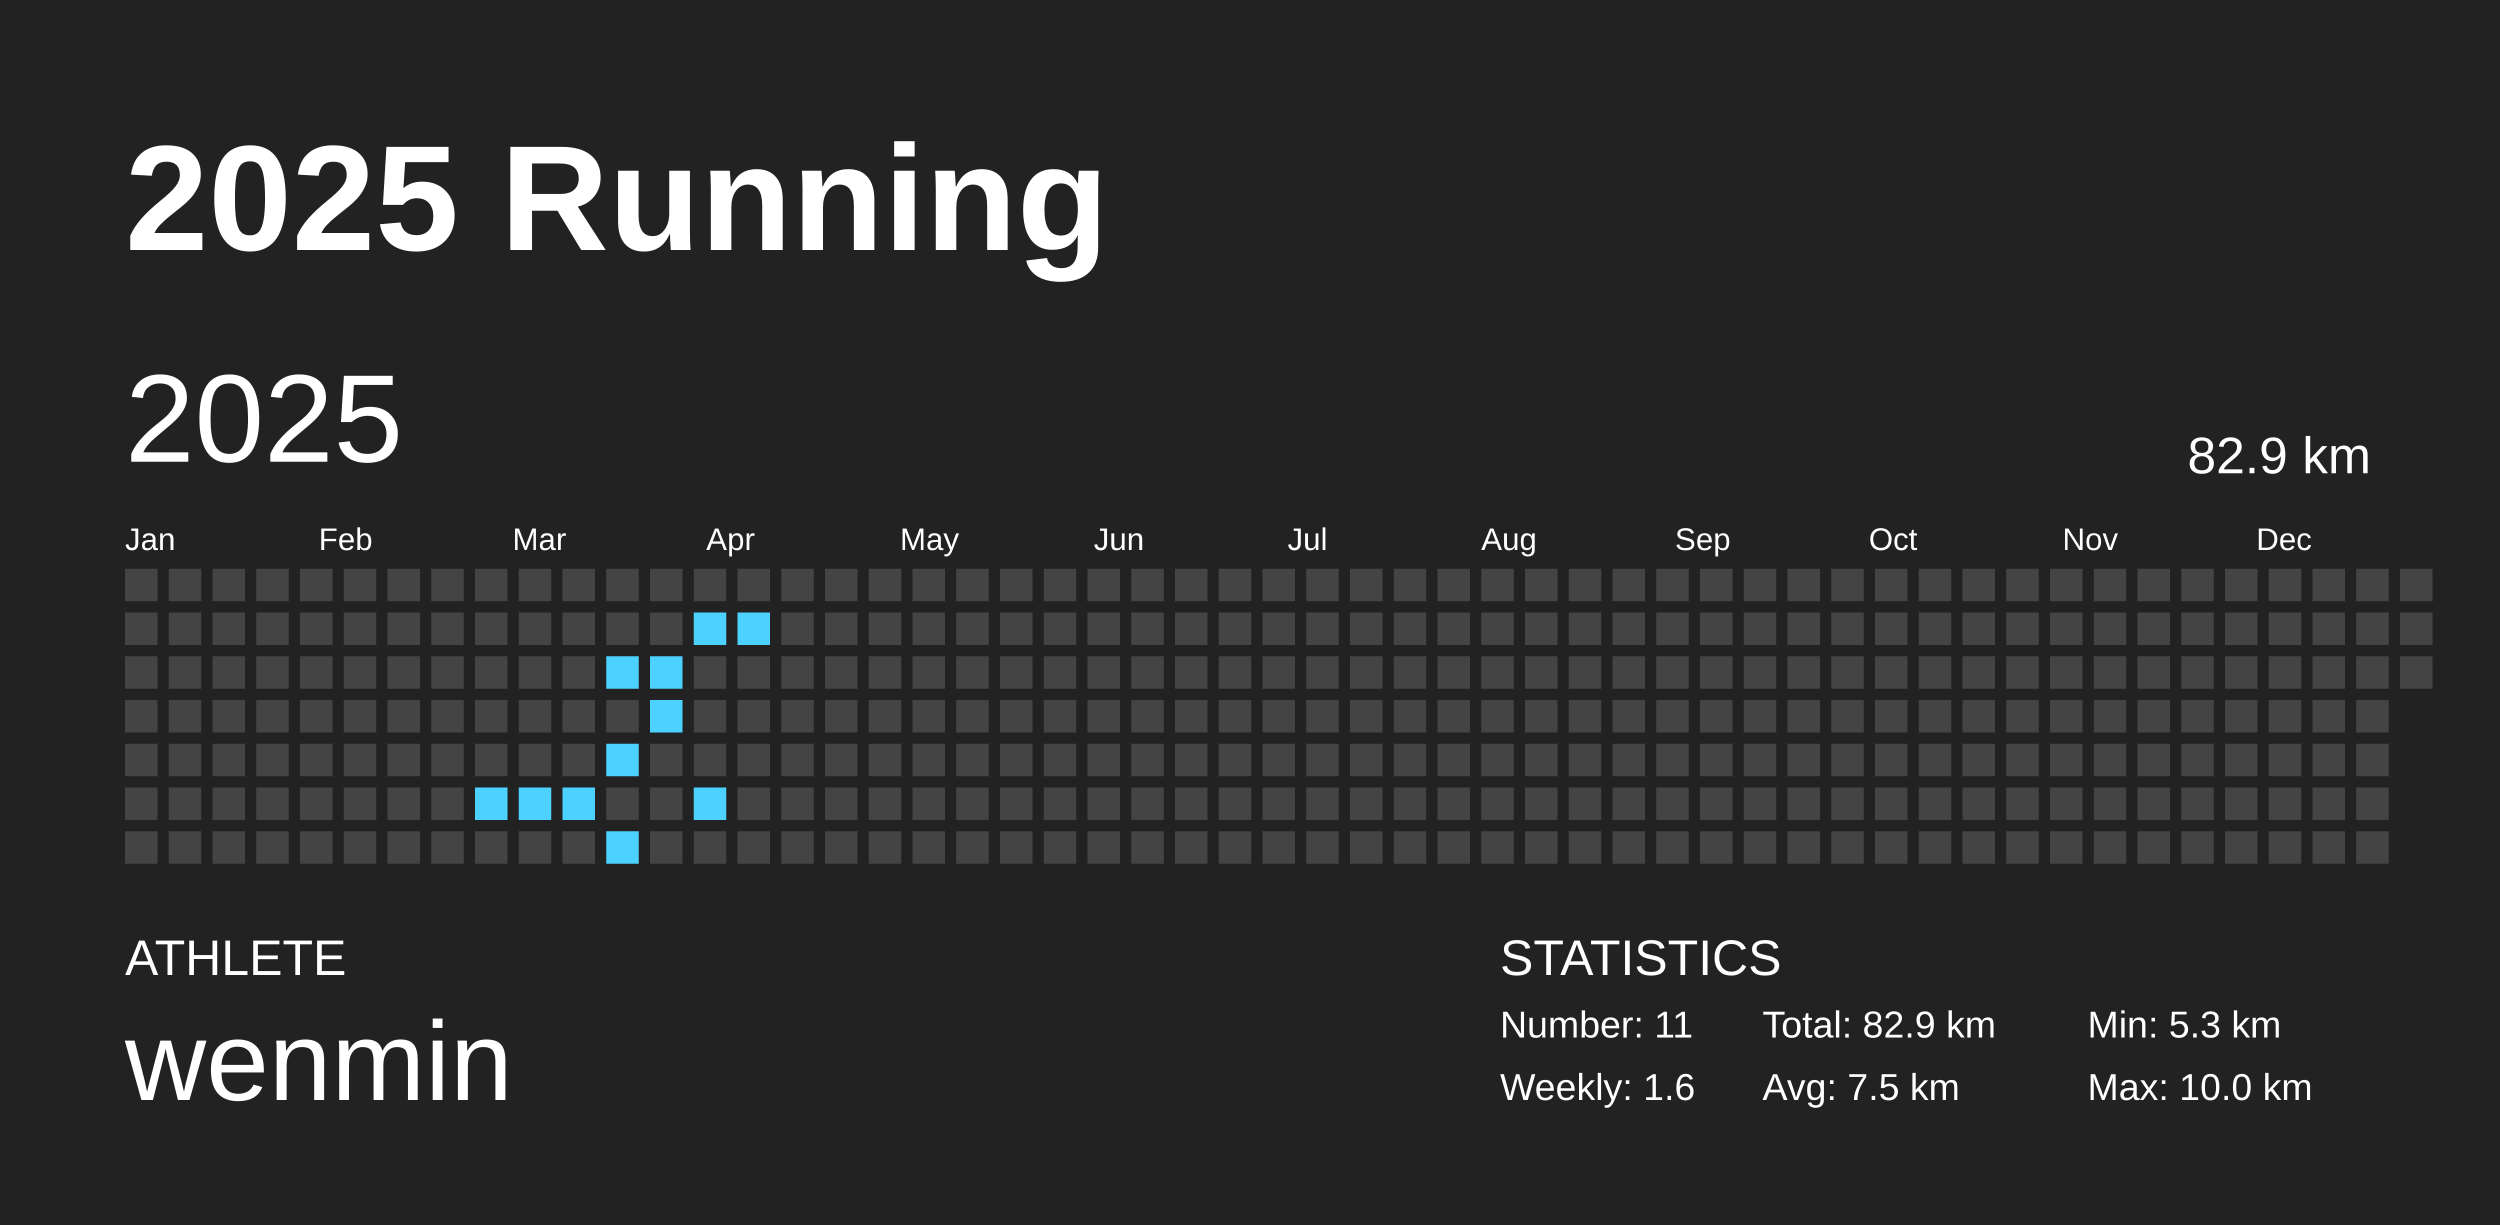
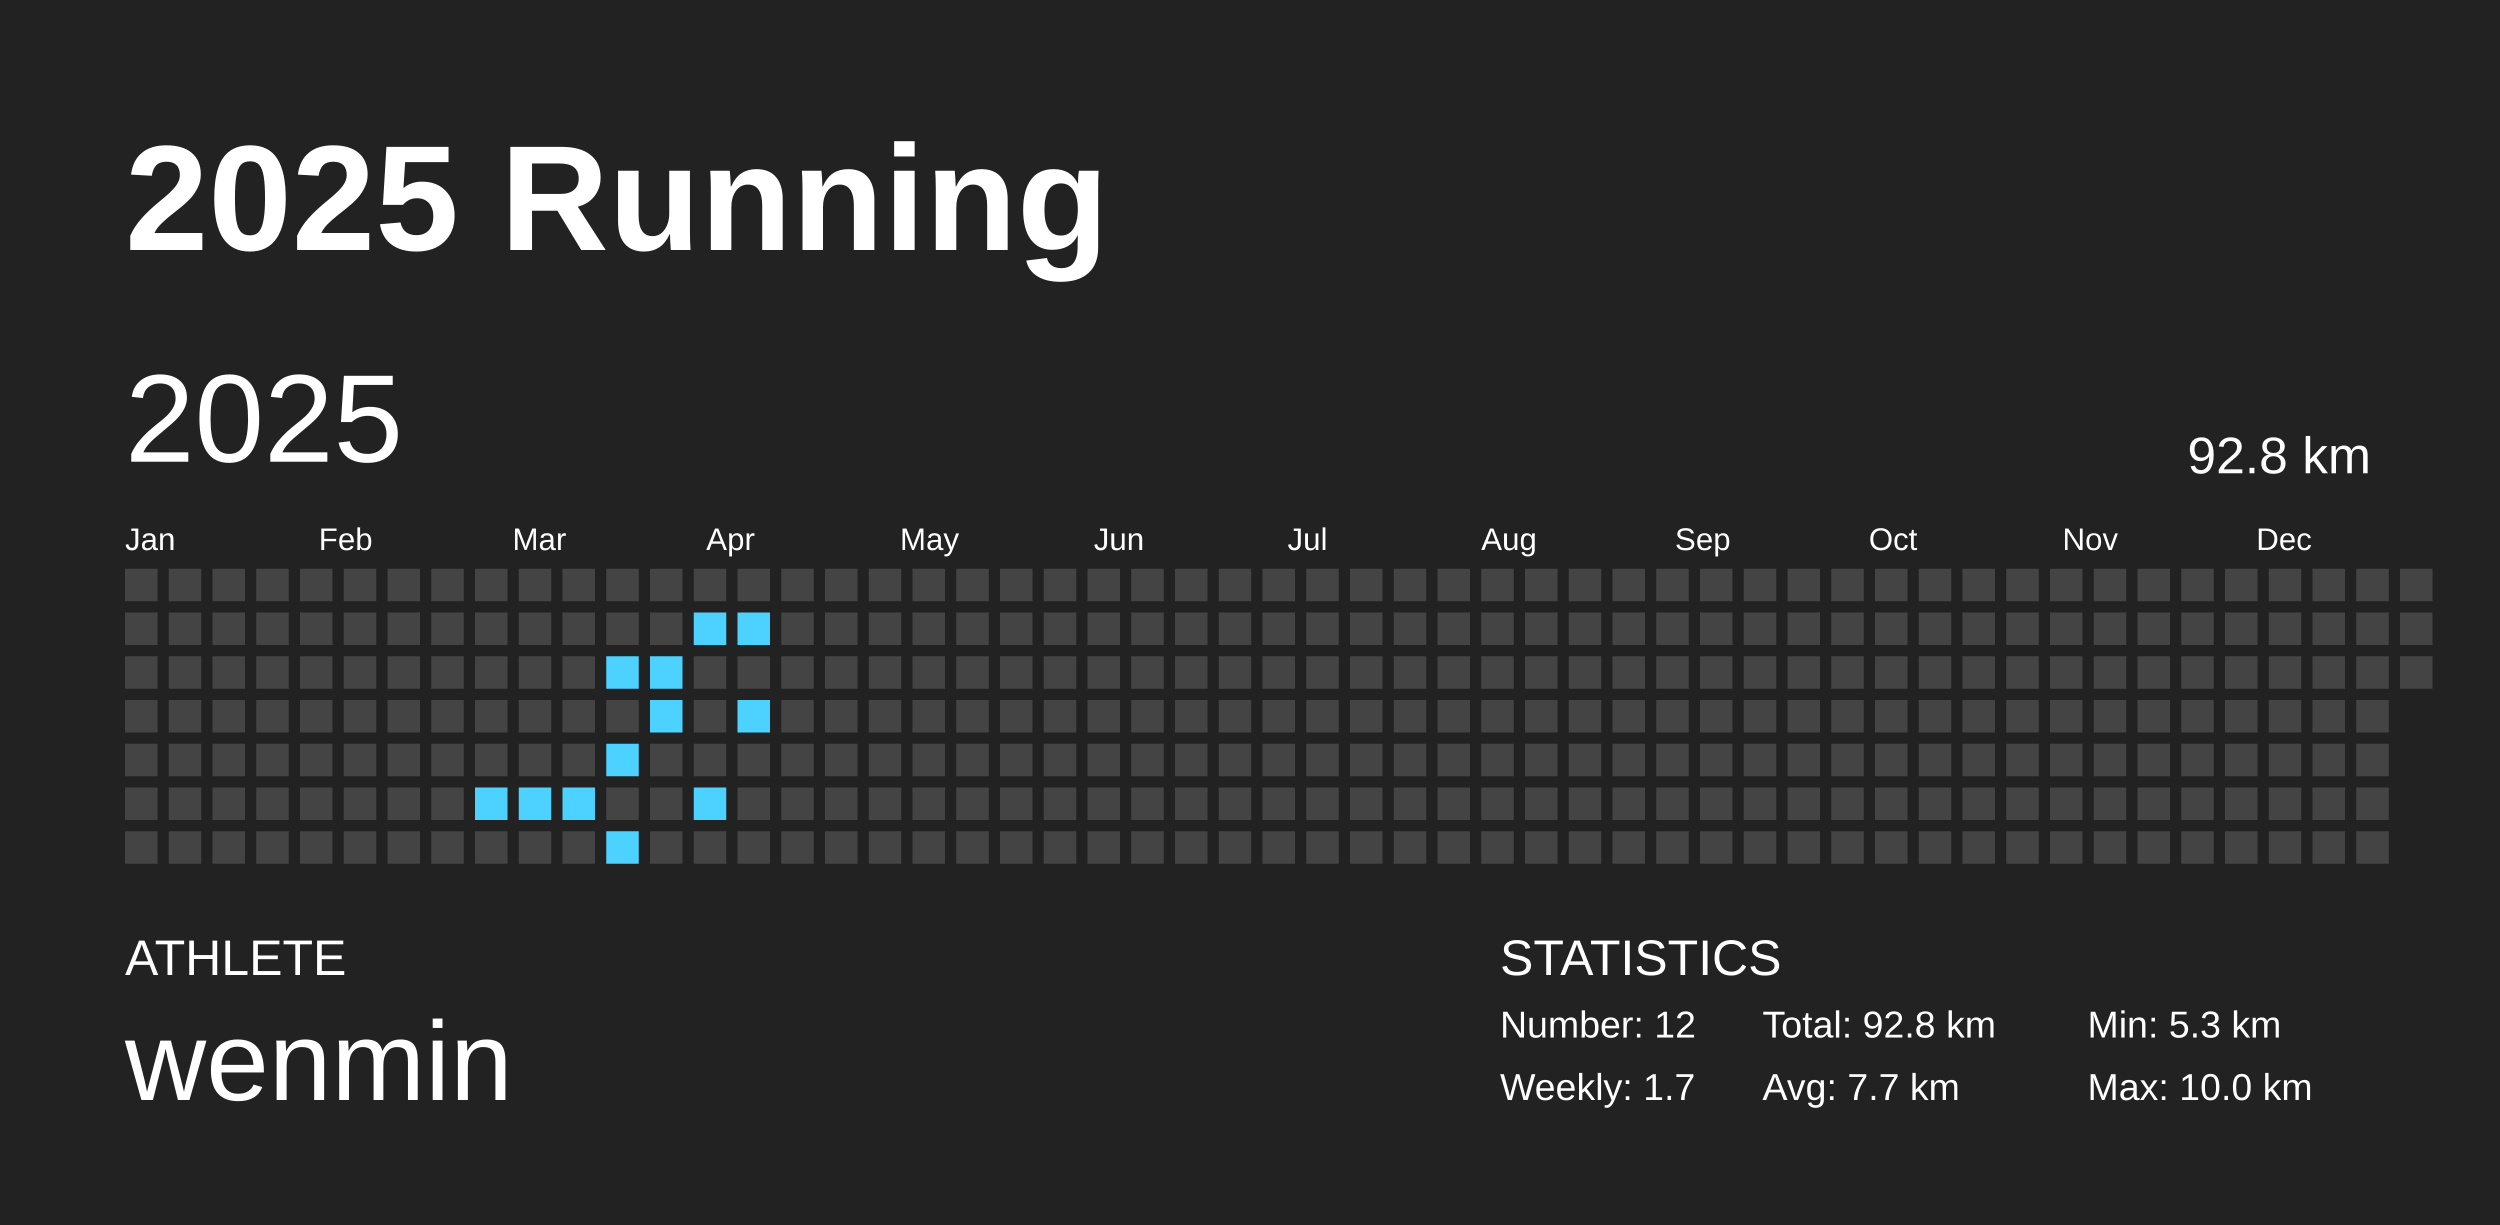
<svg xmlns="http://www.w3.org/2000/svg" baseProfile="full" height="98mm" version="1.1" viewBox="0,0,200,98" width="200mm">
  <defs />
  <rect fill="#222222" height="98" width="200" x="0" y="0" />
  <text fill="#FFFFFF" style="font-size:12px; font-family:Arial; font-weight:bold;" x="10" y="20">2025 Running</text>
  <text fill="#FFFFFF" style="font-size:4px; font-family:Arial" x="10" y="78">ATHLETE</text>
  <text fill="#FFFFFF" style="font-size:9px; font-family:Arial" x="10" y="88">wenmin</text>
  <text fill="#FFFFFF" style="font-size:4px; font-family:Arial" x="120" y="78">STATISTICS</text>
-   <text fill="#FFFFFF" style="font-size:3px; font-family:Arial" x="120" y="83">Number: 11</text>
-   <text fill="#FFFFFF" style="font-size:3px; font-family:Arial" x="120" y="88">Weekly: 1.6</text>
-   <text fill="#FFFFFF" style="font-size:3px; font-family:Arial" x="141" y="83">Total: 82.9 km</text>
-   <text fill="#FFFFFF" style="font-size:3px; font-family:Arial" x="141" y="88">Avg: 7.5 km</text>
+   <text fill="#FFFFFF" style="font-size:3px; font-family:Arial" x="120" y="83">Number: 12</text>
+   <text fill="#FFFFFF" style="font-size:3px; font-family:Arial" x="120" y="88">Weekly: 1.7</text>
+   <text fill="#FFFFFF" style="font-size:3px; font-family:Arial" x="141" y="83">Total: 92.8 km</text>
+   <text fill="#FFFFFF" style="font-size:3px; font-family:Arial" x="141" y="88">Avg: 7.7 km</text>
  <text fill="#FFFFFF" style="font-size:3px; font-family:Arial" x="167" y="83">Min: 5.3 km</text>
  <text fill="#FFFFFF" style="font-size:3px; font-family:Arial" x="167" y="88">Max: 10.0 km</text>
  <text dominant-baseline="hanging" fill="#FFFFFF" style="font-size:10.0px; font-family:Arial;" x="10" y="30">2025</text>
-   <text dominant-baseline="hanging" fill="#FFFFFF" style="font-size:4.125px; font-family:Arial;" x="175" y="35">82.9 km</text>
+   <text dominant-baseline="hanging" fill="#FFFFFF" style="font-size:4.125px; font-family:Arial;" x="175" y="35">92.8 km</text>
  <text fill="#FFFFFF" style="font-size:2.5px; font-family:Arial" x="10.0" y="44">Jan</text>
  <text fill="#FFFFFF" style="font-size:2.5px; font-family:Arial" x="25.5" y="44">Feb</text>
  <text fill="#FFFFFF" style="font-size:2.5px; font-family:Arial" x="41.0" y="44">Mar</text>
  <text fill="#FFFFFF" style="font-size:2.5px; font-family:Arial" x="56.5" y="44">Apr</text>
  <text fill="#FFFFFF" style="font-size:2.5px; font-family:Arial" x="72.0" y="44">May</text>
  <text fill="#FFFFFF" style="font-size:2.5px; font-family:Arial" x="87.5" y="44">Jun</text>
  <text fill="#FFFFFF" style="font-size:2.5px; font-family:Arial" x="103.0" y="44">Jul</text>
  <text fill="#FFFFFF" style="font-size:2.5px; font-family:Arial" x="118.5" y="44">Aug</text>
  <text fill="#FFFFFF" style="font-size:2.5px; font-family:Arial" x="134.0" y="44">Sep</text>
  <text fill="#FFFFFF" style="font-size:2.5px; font-family:Arial" x="149.5" y="44">Oct</text>
  <text fill="#FFFFFF" style="font-size:2.5px; font-family:Arial" x="165.0" y="44">Nov</text>
  <text fill="#FFFFFF" style="font-size:2.5px; font-family:Arial" x="180.5" y="44">Dec</text>
  <rect fill="#444444" height="2.6" width="2.6" x="10.0" y="45.5" />
  <rect fill="#444444" height="2.6" width="2.6" x="10.0" y="49.0" />
  <rect fill="#444444" height="2.6" width="2.6" x="10.0" y="52.5" />
  <rect fill="#444444" height="2.6" width="2.6" x="10.0" y="56.0" />
  <rect fill="#444444" height="2.6" width="2.6" x="10.0" y="59.5" />
  <rect fill="#444444" height="2.6" width="2.6" x="10.0" y="63.0" />
  <rect fill="#444444" height="2.6" width="2.6" x="10.0" y="66.5" />
  <rect fill="#444444" height="2.6" width="2.6" x="13.5" y="45.5" />
  <rect fill="#444444" height="2.6" width="2.6" x="13.5" y="49.0" />
  <rect fill="#444444" height="2.6" width="2.6" x="13.5" y="52.5" />
  <rect fill="#444444" height="2.6" width="2.6" x="13.5" y="56.0" />
  <rect fill="#444444" height="2.6" width="2.6" x="13.5" y="59.5" />
  <rect fill="#444444" height="2.6" width="2.6" x="13.5" y="63.0" />
  <rect fill="#444444" height="2.6" width="2.6" x="13.5" y="66.5" />
  <rect fill="#444444" height="2.6" width="2.6" x="17.0" y="45.5" />
  <rect fill="#444444" height="2.6" width="2.6" x="17.0" y="49.0" />
  <rect fill="#444444" height="2.6" width="2.6" x="17.0" y="52.5" />
  <rect fill="#444444" height="2.6" width="2.6" x="17.0" y="56.0" />
  <rect fill="#444444" height="2.6" width="2.6" x="17.0" y="59.5" />
  <rect fill="#444444" height="2.6" width="2.6" x="17.0" y="63.0" />
  <rect fill="#444444" height="2.6" width="2.6" x="17.0" y="66.5" />
  <rect fill="#444444" height="2.6" width="2.6" x="20.5" y="45.5" />
  <rect fill="#444444" height="2.6" width="2.6" x="20.5" y="49.0" />
  <rect fill="#444444" height="2.6" width="2.6" x="20.5" y="52.5" />
  <rect fill="#444444" height="2.6" width="2.6" x="20.5" y="56.0" />
  <rect fill="#444444" height="2.6" width="2.6" x="20.5" y="59.5" />
  <rect fill="#444444" height="2.6" width="2.6" x="20.5" y="63.0" />
  <rect fill="#444444" height="2.6" width="2.6" x="20.5" y="66.5" />
  <rect fill="#444444" height="2.6" width="2.6" x="24.0" y="45.5" />
  <rect fill="#444444" height="2.6" width="2.6" x="24.0" y="49.0" />
  <rect fill="#444444" height="2.6" width="2.6" x="24.0" y="52.5" />
  <rect fill="#444444" height="2.6" width="2.6" x="24.0" y="56.0" />
  <rect fill="#444444" height="2.6" width="2.6" x="24.0" y="59.5" />
  <rect fill="#444444" height="2.6" width="2.6" x="24.0" y="63.0" />
  <rect fill="#444444" height="2.6" width="2.6" x="24.0" y="66.5" />
  <rect fill="#444444" height="2.6" width="2.6" x="27.5" y="45.5" />
  <rect fill="#444444" height="2.6" width="2.6" x="27.5" y="49.0" />
  <rect fill="#444444" height="2.6" width="2.6" x="27.5" y="52.5" />
  <rect fill="#444444" height="2.6" width="2.6" x="27.5" y="56.0" />
  <rect fill="#444444" height="2.6" width="2.6" x="27.5" y="59.5" />
  <rect fill="#444444" height="2.6" width="2.6" x="27.5" y="63.0" />
  <rect fill="#444444" height="2.6" width="2.6" x="27.5" y="66.5" />
  <rect fill="#444444" height="2.6" width="2.6" x="31.0" y="45.5" />
  <rect fill="#444444" height="2.6" width="2.6" x="31.0" y="49.0" />
  <rect fill="#444444" height="2.6" width="2.6" x="31.0" y="52.5" />
  <rect fill="#444444" height="2.6" width="2.6" x="31.0" y="56.0" />
  <rect fill="#444444" height="2.6" width="2.6" x="31.0" y="59.5" />
  <rect fill="#444444" height="2.6" width="2.6" x="31.0" y="63.0" />
  <rect fill="#444444" height="2.6" width="2.6" x="31.0" y="66.5" />
  <rect fill="#444444" height="2.6" width="2.6" x="34.5" y="45.5" />
  <rect fill="#444444" height="2.6" width="2.6" x="34.5" y="49.0" />
  <rect fill="#444444" height="2.6" width="2.6" x="34.5" y="52.5" />
  <rect fill="#444444" height="2.6" width="2.6" x="34.5" y="56.0" />
  <rect fill="#444444" height="2.6" width="2.6" x="34.5" y="59.5" />
  <rect fill="#444444" height="2.6" width="2.6" x="34.5" y="63.0" />
  <rect fill="#444444" height="2.6" width="2.6" x="34.5" y="66.5" />
  <rect fill="#444444" height="2.6" width="2.6" x="38.0" y="45.5" />
  <rect fill="#444444" height="2.6" width="2.6" x="38.0" y="49.0" />
  <rect fill="#444444" height="2.6" width="2.6" x="38.0" y="52.5" />
  <rect fill="#444444" height="2.6" width="2.6" x="38.0" y="56.0" />
  <rect fill="#444444" height="2.6" width="2.6" x="38.0" y="59.5" />
  <rect fill="#4dd2ff" height="2.6" width="2.6" x="38.0" y="63.0" />
  <rect fill="#444444" height="2.6" width="2.6" x="38.0" y="66.5" />
  <rect fill="#444444" height="2.6" width="2.6" x="41.5" y="45.5" />
  <rect fill="#444444" height="2.6" width="2.6" x="41.5" y="49.0" />
  <rect fill="#444444" height="2.6" width="2.6" x="41.5" y="52.5" />
  <rect fill="#444444" height="2.6" width="2.6" x="41.5" y="56.0" />
  <rect fill="#444444" height="2.6" width="2.6" x="41.5" y="59.5" />
  <rect fill="#4dd2ff" height="2.6" width="2.6" x="41.5" y="63.0" />
  <rect fill="#444444" height="2.6" width="2.6" x="41.5" y="66.5" />
  <rect fill="#444444" height="2.6" width="2.6" x="45.0" y="45.5" />
  <rect fill="#444444" height="2.6" width="2.6" x="45.0" y="49.0" />
  <rect fill="#444444" height="2.6" width="2.6" x="45.0" y="52.5" />
  <rect fill="#444444" height="2.6" width="2.6" x="45.0" y="56.0" />
  <rect fill="#444444" height="2.6" width="2.6" x="45.0" y="59.5" />
  <rect fill="#4dd2ff" height="2.6" width="2.6" x="45.0" y="63.0" />
  <rect fill="#444444" height="2.6" width="2.6" x="45.0" y="66.5" />
  <rect fill="#444444" height="2.6" width="2.6" x="48.5" y="45.5" />
  <rect fill="#444444" height="2.6" width="2.6" x="48.5" y="49.0" />
  <rect fill="#4dd2ff" height="2.6" width="2.6" x="48.5" y="52.5" />
  <rect fill="#444444" height="2.6" width="2.6" x="48.5" y="56.0" />
  <rect fill="#4dd2ff" height="2.6" width="2.6" x="48.5" y="59.5" />
  <rect fill="#444444" height="2.6" width="2.6" x="48.5" y="63.0" />
  <rect fill="#4dd2ff" height="2.6" width="2.6" x="48.5" y="66.5" />
  <rect fill="#444444" height="2.6" width="2.6" x="52.0" y="45.5" />
  <rect fill="#444444" height="2.6" width="2.6" x="52.0" y="49.0" />
  <rect fill="#4dd2ff" height="2.6" width="2.6" x="52.0" y="52.5" />
  <rect fill="#4dd2ff" height="2.6" width="2.6" x="52.0" y="56.0" />
  <rect fill="#444444" height="2.6" width="2.6" x="52.0" y="59.5" />
  <rect fill="#444444" height="2.6" width="2.6" x="52.0" y="63.0" />
  <rect fill="#444444" height="2.6" width="2.6" x="52.0" y="66.5" />
  <rect fill="#444444" height="2.6" width="2.6" x="55.5" y="45.5" />
  <rect fill="#4dd2ff" height="2.6" width="2.6" x="55.5" y="49.0" />
  <rect fill="#444444" height="2.6" width="2.6" x="55.5" y="52.5" />
  <rect fill="#444444" height="2.6" width="2.6" x="55.5" y="56.0" />
  <rect fill="#444444" height="2.6" width="2.6" x="55.5" y="59.5" />
  <rect fill="#4dd2ff" height="2.6" width="2.6" x="55.5" y="63.0" />
  <rect fill="#444444" height="2.6" width="2.6" x="55.5" y="66.5" />
  <rect fill="#444444" height="2.6" width="2.6" x="59.0" y="45.5" />
  <rect fill="#4dd2ff" height="2.6" width="2.6" x="59.0" y="49.0" />
  <rect fill="#444444" height="2.6" width="2.6" x="59.0" y="52.5" />
-   <rect fill="#444444" height="2.6" width="2.6" x="59.0" y="56.0" />
+   <rect fill="#4dd2ff" height="2.6" width="2.6" x="59.0" y="56.0" />
  <rect fill="#444444" height="2.6" width="2.6" x="59.0" y="59.5" />
  <rect fill="#444444" height="2.6" width="2.6" x="59.0" y="63.0" />
  <rect fill="#444444" height="2.6" width="2.6" x="59.0" y="66.5" />
  <rect fill="#444444" height="2.6" width="2.6" x="62.5" y="45.5" />
  <rect fill="#444444" height="2.6" width="2.6" x="62.5" y="49.0" />
  <rect fill="#444444" height="2.6" width="2.6" x="62.5" y="52.5" />
  <rect fill="#444444" height="2.6" width="2.6" x="62.5" y="56.0" />
  <rect fill="#444444" height="2.6" width="2.6" x="62.5" y="59.5" />
  <rect fill="#444444" height="2.6" width="2.6" x="62.5" y="63.0" />
  <rect fill="#444444" height="2.6" width="2.6" x="62.5" y="66.5" />
  <rect fill="#444444" height="2.6" width="2.6" x="66.0" y="45.5" />
  <rect fill="#444444" height="2.6" width="2.6" x="66.0" y="49.0" />
  <rect fill="#444444" height="2.6" width="2.6" x="66.0" y="52.5" />
  <rect fill="#444444" height="2.6" width="2.6" x="66.0" y="56.0" />
  <rect fill="#444444" height="2.6" width="2.6" x="66.0" y="59.5" />
  <rect fill="#444444" height="2.6" width="2.6" x="66.0" y="63.0" />
  <rect fill="#444444" height="2.6" width="2.6" x="66.0" y="66.5" />
  <rect fill="#444444" height="2.6" width="2.6" x="69.5" y="45.5" />
  <rect fill="#444444" height="2.6" width="2.6" x="69.5" y="49.0" />
  <rect fill="#444444" height="2.6" width="2.6" x="69.5" y="52.5" />
  <rect fill="#444444" height="2.6" width="2.6" x="69.5" y="56.0" />
  <rect fill="#444444" height="2.6" width="2.6" x="69.5" y="59.5" />
  <rect fill="#444444" height="2.6" width="2.6" x="69.5" y="63.0" />
  <rect fill="#444444" height="2.6" width="2.6" x="69.5" y="66.5" />
  <rect fill="#444444" height="2.6" width="2.6" x="73.0" y="45.5" />
  <rect fill="#444444" height="2.6" width="2.6" x="73.0" y="49.0" />
  <rect fill="#444444" height="2.6" width="2.6" x="73.0" y="52.5" />
  <rect fill="#444444" height="2.6" width="2.6" x="73.0" y="56.0" />
  <rect fill="#444444" height="2.6" width="2.6" x="73.0" y="59.5" />
  <rect fill="#444444" height="2.6" width="2.6" x="73.0" y="63.0" />
  <rect fill="#444444" height="2.6" width="2.6" x="73.0" y="66.5" />
  <rect fill="#444444" height="2.6" width="2.6" x="76.5" y="45.5" />
  <rect fill="#444444" height="2.6" width="2.6" x="76.5" y="49.0" />
  <rect fill="#444444" height="2.6" width="2.6" x="76.5" y="52.5" />
  <rect fill="#444444" height="2.6" width="2.6" x="76.5" y="56.0" />
  <rect fill="#444444" height="2.6" width="2.6" x="76.5" y="59.5" />
  <rect fill="#444444" height="2.6" width="2.6" x="76.5" y="63.0" />
  <rect fill="#444444" height="2.6" width="2.6" x="76.5" y="66.5" />
  <rect fill="#444444" height="2.6" width="2.6" x="80.0" y="45.5" />
  <rect fill="#444444" height="2.6" width="2.6" x="80.0" y="49.0" />
  <rect fill="#444444" height="2.6" width="2.6" x="80.0" y="52.5" />
  <rect fill="#444444" height="2.6" width="2.6" x="80.0" y="56.0" />
  <rect fill="#444444" height="2.6" width="2.6" x="80.0" y="59.5" />
  <rect fill="#444444" height="2.6" width="2.6" x="80.0" y="63.0" />
  <rect fill="#444444" height="2.6" width="2.6" x="80.0" y="66.5" />
  <rect fill="#444444" height="2.6" width="2.6" x="83.5" y="45.5" />
  <rect fill="#444444" height="2.6" width="2.6" x="83.5" y="49.0" />
  <rect fill="#444444" height="2.6" width="2.6" x="83.5" y="52.5" />
  <rect fill="#444444" height="2.6" width="2.6" x="83.5" y="56.0" />
  <rect fill="#444444" height="2.6" width="2.6" x="83.5" y="59.5" />
  <rect fill="#444444" height="2.6" width="2.6" x="83.5" y="63.0" />
  <rect fill="#444444" height="2.6" width="2.6" x="83.5" y="66.5" />
  <rect fill="#444444" height="2.6" width="2.6" x="87.0" y="45.5" />
  <rect fill="#444444" height="2.6" width="2.6" x="87.0" y="49.0" />
  <rect fill="#444444" height="2.6" width="2.6" x="87.0" y="52.5" />
  <rect fill="#444444" height="2.6" width="2.6" x="87.0" y="56.0" />
  <rect fill="#444444" height="2.6" width="2.6" x="87.0" y="59.5" />
  <rect fill="#444444" height="2.6" width="2.6" x="87.0" y="63.0" />
  <rect fill="#444444" height="2.6" width="2.6" x="87.0" y="66.5" />
  <rect fill="#444444" height="2.6" width="2.6" x="90.5" y="45.5" />
  <rect fill="#444444" height="2.6" width="2.6" x="90.5" y="49.0" />
  <rect fill="#444444" height="2.6" width="2.6" x="90.5" y="52.5" />
  <rect fill="#444444" height="2.6" width="2.6" x="90.5" y="56.0" />
  <rect fill="#444444" height="2.6" width="2.6" x="90.5" y="59.5" />
  <rect fill="#444444" height="2.6" width="2.6" x="90.5" y="63.0" />
  <rect fill="#444444" height="2.6" width="2.6" x="90.5" y="66.5" />
  <rect fill="#444444" height="2.6" width="2.6" x="94.0" y="45.5" />
  <rect fill="#444444" height="2.6" width="2.6" x="94.0" y="49.0" />
  <rect fill="#444444" height="2.6" width="2.6" x="94.0" y="52.5" />
  <rect fill="#444444" height="2.6" width="2.6" x="94.0" y="56.0" />
  <rect fill="#444444" height="2.6" width="2.6" x="94.0" y="59.5" />
  <rect fill="#444444" height="2.6" width="2.6" x="94.0" y="63.0" />
  <rect fill="#444444" height="2.6" width="2.6" x="94.0" y="66.5" />
  <rect fill="#444444" height="2.6" width="2.6" x="97.5" y="45.5" />
  <rect fill="#444444" height="2.6" width="2.6" x="97.5" y="49.0" />
  <rect fill="#444444" height="2.6" width="2.6" x="97.5" y="52.5" />
  <rect fill="#444444" height="2.6" width="2.6" x="97.5" y="56.0" />
  <rect fill="#444444" height="2.6" width="2.6" x="97.5" y="59.5" />
  <rect fill="#444444" height="2.6" width="2.6" x="97.5" y="63.0" />
  <rect fill="#444444" height="2.6" width="2.6" x="97.5" y="66.5" />
  <rect fill="#444444" height="2.6" width="2.6" x="101.0" y="45.5" />
  <rect fill="#444444" height="2.6" width="2.6" x="101.0" y="49.0" />
  <rect fill="#444444" height="2.6" width="2.6" x="101.0" y="52.5" />
  <rect fill="#444444" height="2.6" width="2.6" x="101.0" y="56.0" />
  <rect fill="#444444" height="2.6" width="2.6" x="101.0" y="59.5" />
  <rect fill="#444444" height="2.6" width="2.6" x="101.0" y="63.0" />
  <rect fill="#444444" height="2.6" width="2.6" x="101.0" y="66.5" />
  <rect fill="#444444" height="2.6" width="2.6" x="104.5" y="45.5" />
  <rect fill="#444444" height="2.6" width="2.6" x="104.5" y="49.0" />
  <rect fill="#444444" height="2.6" width="2.6" x="104.5" y="52.5" />
  <rect fill="#444444" height="2.6" width="2.6" x="104.5" y="56.0" />
  <rect fill="#444444" height="2.6" width="2.6" x="104.5" y="59.5" />
  <rect fill="#444444" height="2.6" width="2.6" x="104.5" y="63.0" />
  <rect fill="#444444" height="2.6" width="2.6" x="104.5" y="66.5" />
  <rect fill="#444444" height="2.6" width="2.6" x="108.0" y="45.5" />
  <rect fill="#444444" height="2.6" width="2.6" x="108.0" y="49.0" />
  <rect fill="#444444" height="2.6" width="2.6" x="108.0" y="52.5" />
  <rect fill="#444444" height="2.6" width="2.6" x="108.0" y="56.0" />
  <rect fill="#444444" height="2.6" width="2.6" x="108.0" y="59.5" />
  <rect fill="#444444" height="2.6" width="2.6" x="108.0" y="63.0" />
  <rect fill="#444444" height="2.6" width="2.6" x="108.0" y="66.5" />
  <rect fill="#444444" height="2.6" width="2.6" x="111.5" y="45.5" />
  <rect fill="#444444" height="2.6" width="2.6" x="111.5" y="49.0" />
  <rect fill="#444444" height="2.6" width="2.6" x="111.5" y="52.5" />
  <rect fill="#444444" height="2.6" width="2.6" x="111.5" y="56.0" />
  <rect fill="#444444" height="2.6" width="2.6" x="111.5" y="59.5" />
  <rect fill="#444444" height="2.6" width="2.6" x="111.5" y="63.0" />
  <rect fill="#444444" height="2.6" width="2.6" x="111.5" y="66.5" />
  <rect fill="#444444" height="2.6" width="2.6" x="115.0" y="45.5" />
  <rect fill="#444444" height="2.6" width="2.6" x="115.0" y="49.0" />
  <rect fill="#444444" height="2.6" width="2.6" x="115.0" y="52.5" />
  <rect fill="#444444" height="2.6" width="2.6" x="115.0" y="56.0" />
  <rect fill="#444444" height="2.6" width="2.6" x="115.0" y="59.5" />
  <rect fill="#444444" height="2.6" width="2.6" x="115.0" y="63.0" />
  <rect fill="#444444" height="2.6" width="2.6" x="115.0" y="66.5" />
  <rect fill="#444444" height="2.6" width="2.6" x="118.5" y="45.5" />
  <rect fill="#444444" height="2.6" width="2.6" x="118.5" y="49.0" />
  <rect fill="#444444" height="2.6" width="2.6" x="118.5" y="52.5" />
  <rect fill="#444444" height="2.6" width="2.6" x="118.5" y="56.0" />
  <rect fill="#444444" height="2.6" width="2.6" x="118.5" y="59.5" />
  <rect fill="#444444" height="2.6" width="2.6" x="118.5" y="63.0" />
  <rect fill="#444444" height="2.6" width="2.6" x="118.5" y="66.5" />
  <rect fill="#444444" height="2.6" width="2.6" x="122.0" y="45.5" />
  <rect fill="#444444" height="2.6" width="2.6" x="122.0" y="49.0" />
  <rect fill="#444444" height="2.6" width="2.6" x="122.0" y="52.5" />
  <rect fill="#444444" height="2.6" width="2.6" x="122.0" y="56.0" />
  <rect fill="#444444" height="2.6" width="2.6" x="122.0" y="59.5" />
  <rect fill="#444444" height="2.6" width="2.6" x="122.0" y="63.0" />
  <rect fill="#444444" height="2.6" width="2.6" x="122.0" y="66.5" />
  <rect fill="#444444" height="2.6" width="2.6" x="125.5" y="45.5" />
  <rect fill="#444444" height="2.6" width="2.6" x="125.5" y="49.0" />
  <rect fill="#444444" height="2.6" width="2.6" x="125.5" y="52.5" />
  <rect fill="#444444" height="2.6" width="2.6" x="125.5" y="56.0" />
  <rect fill="#444444" height="2.6" width="2.6" x="125.5" y="59.5" />
  <rect fill="#444444" height="2.6" width="2.6" x="125.5" y="63.0" />
  <rect fill="#444444" height="2.6" width="2.6" x="125.5" y="66.5" />
  <rect fill="#444444" height="2.6" width="2.6" x="129.0" y="45.5" />
  <rect fill="#444444" height="2.6" width="2.6" x="129.0" y="49.0" />
  <rect fill="#444444" height="2.6" width="2.6" x="129.0" y="52.5" />
  <rect fill="#444444" height="2.6" width="2.6" x="129.0" y="56.0" />
  <rect fill="#444444" height="2.6" width="2.6" x="129.0" y="59.5" />
  <rect fill="#444444" height="2.6" width="2.6" x="129.0" y="63.0" />
  <rect fill="#444444" height="2.6" width="2.6" x="129.0" y="66.5" />
  <rect fill="#444444" height="2.6" width="2.6" x="132.5" y="45.5" />
  <rect fill="#444444" height="2.6" width="2.6" x="132.5" y="49.0" />
  <rect fill="#444444" height="2.6" width="2.6" x="132.5" y="52.5" />
  <rect fill="#444444" height="2.6" width="2.6" x="132.5" y="56.0" />
  <rect fill="#444444" height="2.6" width="2.6" x="132.5" y="59.5" />
  <rect fill="#444444" height="2.6" width="2.6" x="132.5" y="63.0" />
  <rect fill="#444444" height="2.6" width="2.6" x="132.5" y="66.5" />
  <rect fill="#444444" height="2.6" width="2.6" x="136.0" y="45.5" />
  <rect fill="#444444" height="2.6" width="2.6" x="136.0" y="49.0" />
  <rect fill="#444444" height="2.6" width="2.6" x="136.0" y="52.5" />
  <rect fill="#444444" height="2.6" width="2.6" x="136.0" y="56.0" />
  <rect fill="#444444" height="2.6" width="2.6" x="136.0" y="59.5" />
  <rect fill="#444444" height="2.6" width="2.6" x="136.0" y="63.0" />
  <rect fill="#444444" height="2.6" width="2.6" x="136.0" y="66.5" />
  <rect fill="#444444" height="2.6" width="2.6" x="139.5" y="45.5" />
  <rect fill="#444444" height="2.6" width="2.6" x="139.5" y="49.0" />
  <rect fill="#444444" height="2.6" width="2.6" x="139.5" y="52.5" />
  <rect fill="#444444" height="2.6" width="2.6" x="139.5" y="56.0" />
  <rect fill="#444444" height="2.6" width="2.6" x="139.5" y="59.5" />
  <rect fill="#444444" height="2.6" width="2.6" x="139.5" y="63.0" />
  <rect fill="#444444" height="2.6" width="2.6" x="139.5" y="66.5" />
  <rect fill="#444444" height="2.6" width="2.6" x="143.0" y="45.5" />
  <rect fill="#444444" height="2.6" width="2.6" x="143.0" y="49.0" />
  <rect fill="#444444" height="2.6" width="2.6" x="143.0" y="52.5" />
  <rect fill="#444444" height="2.6" width="2.6" x="143.0" y="56.0" />
  <rect fill="#444444" height="2.6" width="2.6" x="143.0" y="59.5" />
  <rect fill="#444444" height="2.6" width="2.6" x="143.0" y="63.0" />
  <rect fill="#444444" height="2.6" width="2.6" x="143.0" y="66.5" />
  <rect fill="#444444" height="2.6" width="2.6" x="146.5" y="45.5" />
  <rect fill="#444444" height="2.6" width="2.6" x="146.5" y="49.0" />
  <rect fill="#444444" height="2.6" width="2.6" x="146.5" y="52.5" />
  <rect fill="#444444" height="2.6" width="2.6" x="146.5" y="56.0" />
  <rect fill="#444444" height="2.6" width="2.6" x="146.5" y="59.5" />
  <rect fill="#444444" height="2.6" width="2.6" x="146.5" y="63.0" />
  <rect fill="#444444" height="2.6" width="2.6" x="146.5" y="66.5" />
  <rect fill="#444444" height="2.6" width="2.6" x="150.0" y="45.5" />
  <rect fill="#444444" height="2.6" width="2.6" x="150.0" y="49.0" />
  <rect fill="#444444" height="2.6" width="2.6" x="150.0" y="52.5" />
  <rect fill="#444444" height="2.6" width="2.6" x="150.0" y="56.0" />
  <rect fill="#444444" height="2.6" width="2.6" x="150.0" y="59.5" />
  <rect fill="#444444" height="2.6" width="2.6" x="150.0" y="63.0" />
  <rect fill="#444444" height="2.6" width="2.6" x="150.0" y="66.5" />
  <rect fill="#444444" height="2.6" width="2.6" x="153.5" y="45.5" />
  <rect fill="#444444" height="2.6" width="2.6" x="153.5" y="49.0" />
  <rect fill="#444444" height="2.6" width="2.6" x="153.5" y="52.5" />
  <rect fill="#444444" height="2.6" width="2.6" x="153.5" y="56.0" />
  <rect fill="#444444" height="2.6" width="2.6" x="153.5" y="59.5" />
  <rect fill="#444444" height="2.6" width="2.6" x="153.5" y="63.0" />
  <rect fill="#444444" height="2.6" width="2.6" x="153.5" y="66.5" />
  <rect fill="#444444" height="2.6" width="2.6" x="157.0" y="45.5" />
  <rect fill="#444444" height="2.6" width="2.6" x="157.0" y="49.0" />
  <rect fill="#444444" height="2.6" width="2.6" x="157.0" y="52.5" />
  <rect fill="#444444" height="2.6" width="2.6" x="157.0" y="56.0" />
  <rect fill="#444444" height="2.6" width="2.6" x="157.0" y="59.5" />
  <rect fill="#444444" height="2.6" width="2.6" x="157.0" y="63.0" />
  <rect fill="#444444" height="2.6" width="2.6" x="157.0" y="66.5" />
  <rect fill="#444444" height="2.6" width="2.6" x="160.5" y="45.5" />
  <rect fill="#444444" height="2.6" width="2.6" x="160.5" y="49.0" />
  <rect fill="#444444" height="2.6" width="2.6" x="160.5" y="52.5" />
  <rect fill="#444444" height="2.6" width="2.6" x="160.5" y="56.0" />
  <rect fill="#444444" height="2.6" width="2.6" x="160.5" y="59.5" />
  <rect fill="#444444" height="2.6" width="2.6" x="160.5" y="63.0" />
  <rect fill="#444444" height="2.6" width="2.6" x="160.5" y="66.5" />
  <rect fill="#444444" height="2.6" width="2.6" x="164.0" y="45.5" />
  <rect fill="#444444" height="2.6" width="2.6" x="164.0" y="49.0" />
  <rect fill="#444444" height="2.6" width="2.6" x="164.0" y="52.5" />
  <rect fill="#444444" height="2.6" width="2.6" x="164.0" y="56.0" />
  <rect fill="#444444" height="2.6" width="2.6" x="164.0" y="59.5" />
  <rect fill="#444444" height="2.6" width="2.6" x="164.0" y="63.0" />
  <rect fill="#444444" height="2.6" width="2.6" x="164.0" y="66.5" />
  <rect fill="#444444" height="2.6" width="2.6" x="167.5" y="45.5" />
  <rect fill="#444444" height="2.6" width="2.6" x="167.5" y="49.0" />
  <rect fill="#444444" height="2.6" width="2.6" x="167.5" y="52.5" />
  <rect fill="#444444" height="2.6" width="2.6" x="167.5" y="56.0" />
  <rect fill="#444444" height="2.6" width="2.6" x="167.5" y="59.5" />
  <rect fill="#444444" height="2.6" width="2.6" x="167.5" y="63.0" />
  <rect fill="#444444" height="2.6" width="2.6" x="167.5" y="66.5" />
  <rect fill="#444444" height="2.6" width="2.6" x="171.0" y="45.5" />
  <rect fill="#444444" height="2.6" width="2.6" x="171.0" y="49.0" />
  <rect fill="#444444" height="2.6" width="2.6" x="171.0" y="52.5" />
  <rect fill="#444444" height="2.6" width="2.6" x="171.0" y="56.0" />
  <rect fill="#444444" height="2.6" width="2.6" x="171.0" y="59.5" />
  <rect fill="#444444" height="2.6" width="2.6" x="171.0" y="63.0" />
  <rect fill="#444444" height="2.6" width="2.6" x="171.0" y="66.5" />
  <rect fill="#444444" height="2.6" width="2.6" x="174.5" y="45.5" />
  <rect fill="#444444" height="2.6" width="2.6" x="174.5" y="49.0" />
  <rect fill="#444444" height="2.6" width="2.6" x="174.5" y="52.5" />
  <rect fill="#444444" height="2.6" width="2.6" x="174.5" y="56.0" />
  <rect fill="#444444" height="2.6" width="2.6" x="174.5" y="59.5" />
  <rect fill="#444444" height="2.6" width="2.6" x="174.5" y="63.0" />
  <rect fill="#444444" height="2.6" width="2.6" x="174.5" y="66.5" />
  <rect fill="#444444" height="2.6" width="2.6" x="178.0" y="45.5" />
  <rect fill="#444444" height="2.6" width="2.6" x="178.0" y="49.0" />
  <rect fill="#444444" height="2.6" width="2.6" x="178.0" y="52.5" />
  <rect fill="#444444" height="2.6" width="2.6" x="178.0" y="56.0" />
  <rect fill="#444444" height="2.6" width="2.6" x="178.0" y="59.5" />
  <rect fill="#444444" height="2.6" width="2.6" x="178.0" y="63.0" />
  <rect fill="#444444" height="2.6" width="2.6" x="178.0" y="66.5" />
  <rect fill="#444444" height="2.6" width="2.6" x="181.5" y="45.5" />
  <rect fill="#444444" height="2.6" width="2.6" x="181.5" y="49.0" />
  <rect fill="#444444" height="2.6" width="2.6" x="181.5" y="52.5" />
  <rect fill="#444444" height="2.6" width="2.6" x="181.5" y="56.0" />
  <rect fill="#444444" height="2.6" width="2.6" x="181.5" y="59.5" />
  <rect fill="#444444" height="2.6" width="2.6" x="181.5" y="63.0" />
  <rect fill="#444444" height="2.6" width="2.6" x="181.5" y="66.5" />
  <rect fill="#444444" height="2.6" width="2.6" x="185.0" y="45.5" />
  <rect fill="#444444" height="2.6" width="2.6" x="185.0" y="49.0" />
  <rect fill="#444444" height="2.6" width="2.6" x="185.0" y="52.5" />
  <rect fill="#444444" height="2.6" width="2.6" x="185.0" y="56.0" />
  <rect fill="#444444" height="2.6" width="2.6" x="185.0" y="59.5" />
  <rect fill="#444444" height="2.6" width="2.6" x="185.0" y="63.0" />
  <rect fill="#444444" height="2.6" width="2.6" x="185.0" y="66.5" />
  <rect fill="#444444" height="2.6" width="2.6" x="188.5" y="45.5" />
  <rect fill="#444444" height="2.6" width="2.6" x="188.5" y="49.0" />
  <rect fill="#444444" height="2.6" width="2.6" x="188.5" y="52.5" />
  <rect fill="#444444" height="2.6" width="2.6" x="188.5" y="56.0" />
  <rect fill="#444444" height="2.6" width="2.6" x="188.5" y="59.5" />
  <rect fill="#444444" height="2.6" width="2.6" x="188.5" y="63.0" />
  <rect fill="#444444" height="2.6" width="2.6" x="188.5" y="66.5" />
  <rect fill="#444444" height="2.6" width="2.6" x="192.0" y="45.5" />
  <rect fill="#444444" height="2.6" width="2.6" x="192.0" y="49.0" />
  <rect fill="#444444" height="2.6" width="2.6" x="192.0" y="52.5" />
</svg>
